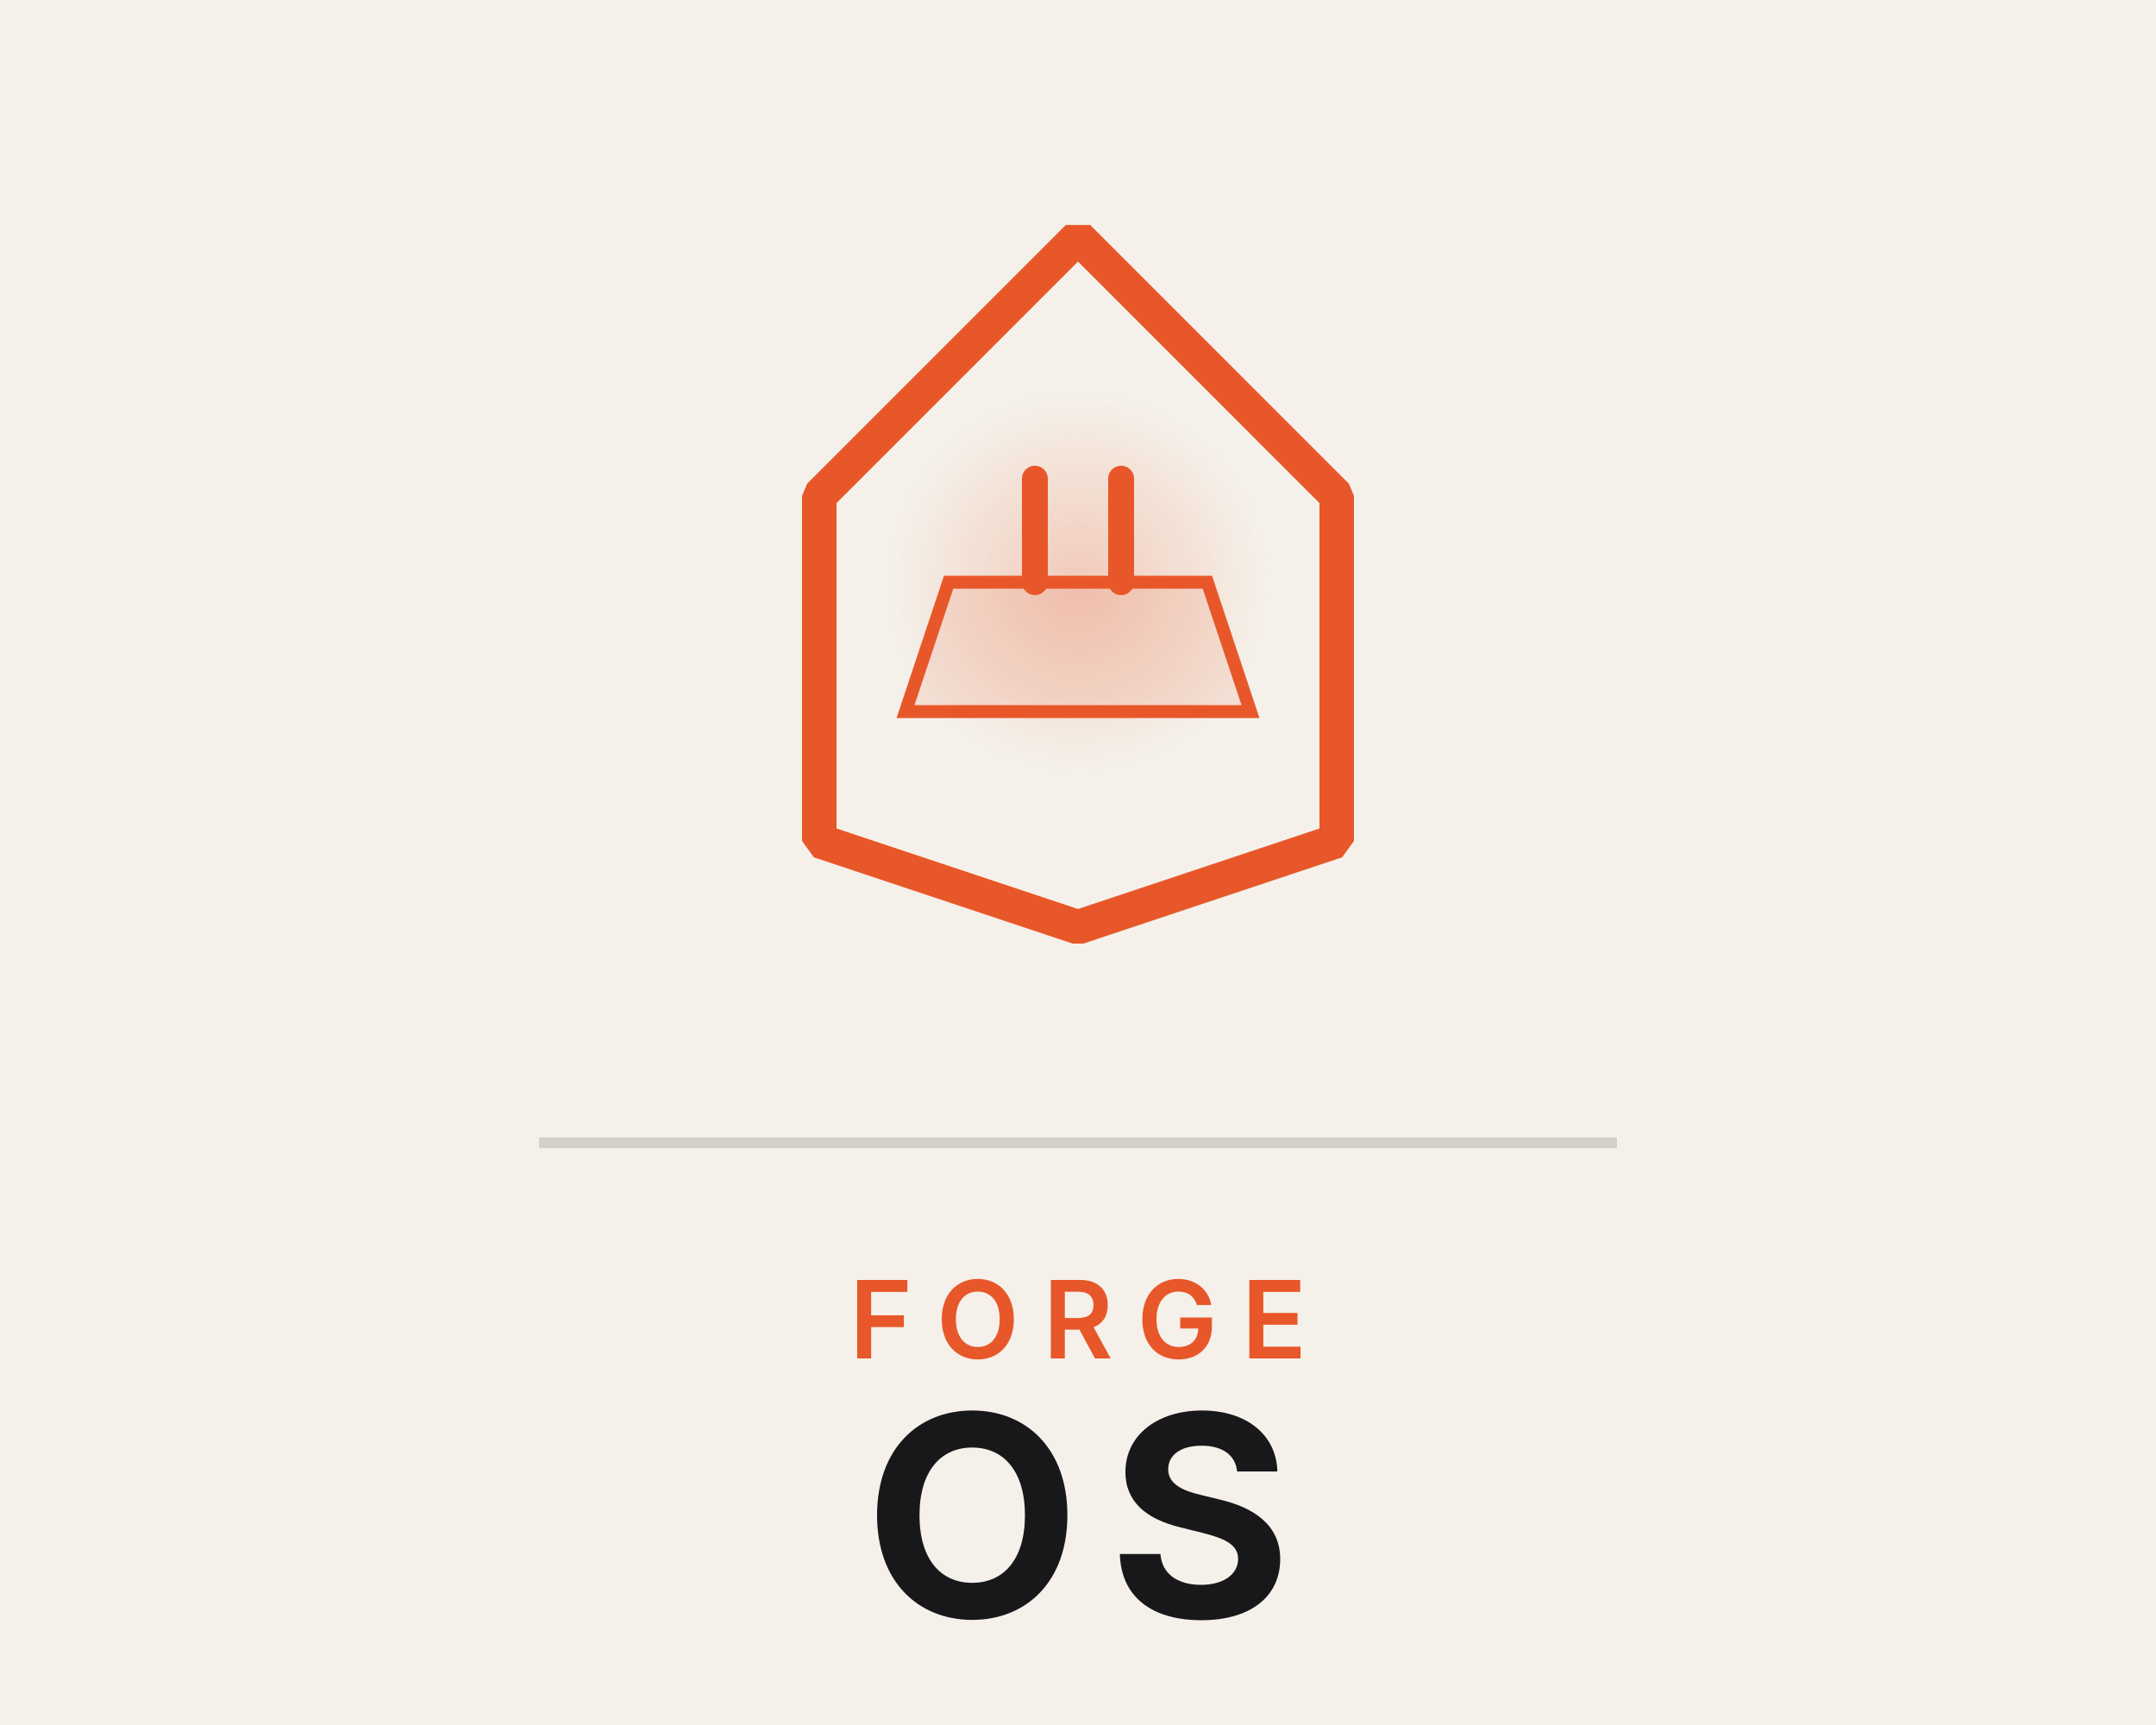
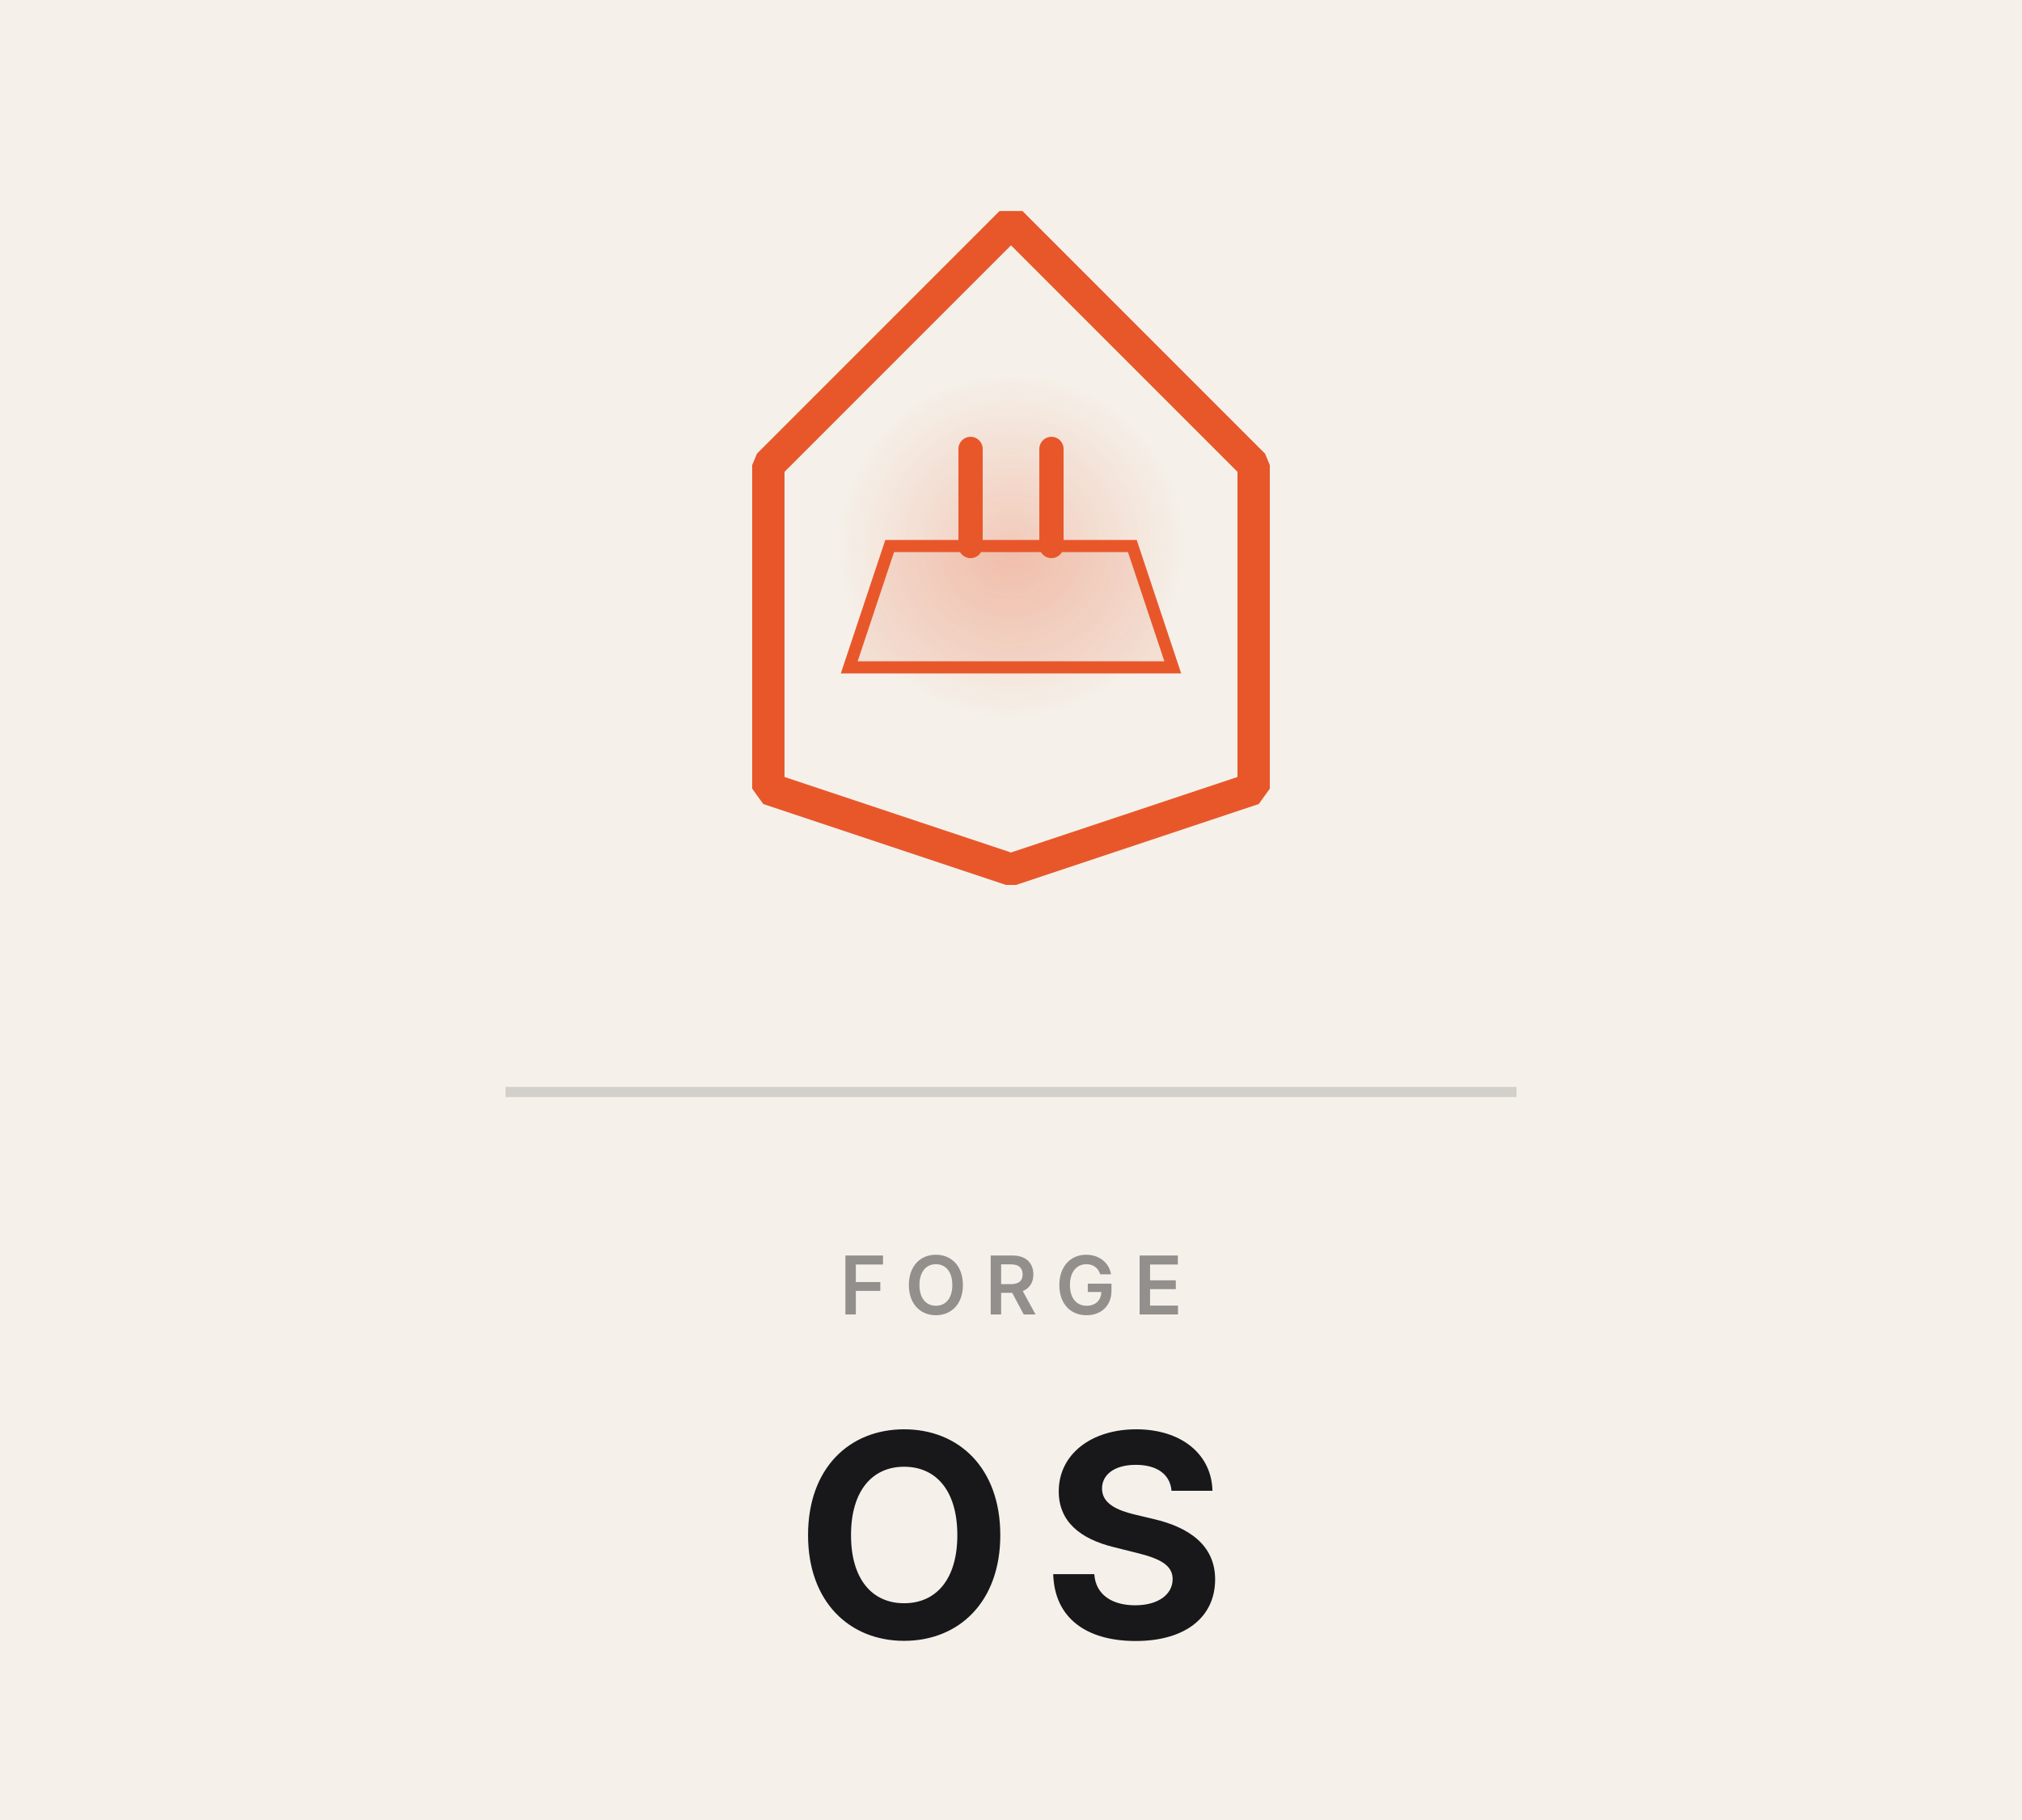
- <svg xmlns="http://www.w3.org/2000/svg" viewBox="0 0 200 160" fill="none">
-   <rect width="200" height="160" fill="#F5F1EA" />
+ <svg xmlns="http://www.w3.org/2000/svg" viewBox="0 0 200 180" fill="none">
+   <rect width="200" height="180" fill="#F5F1EA" />
  <defs>
    <radialGradient id="glow-sl" cx="50%" cy="50%" r="50%">
      <stop offset="0%" stop-color="#E8572A" stop-opacity="0.25" />
      <stop offset="100%" stop-color="#E8572A" stop-opacity="0" />
    </radialGradient>
  </defs>
  <g transform="translate(60,14) scale(0.8)">
    <circle cx="50" cy="50" r="22" fill="url(#glow-sl)" />
    <path d="M50 10L80 40V80L50 90L20 80V40L50 10Z" stroke="#E8572A" stroke-width="4" stroke-linejoin="bevel" />
    <path d="M35 50H65L70 65H30L35 50Z" fill="#E8572A" opacity="0.12" />
    <path d="M35 50H65L70 65H30L35 50Z" stroke="#E8572A" stroke-width="1.5" />
    <line x1="45" y1="38" x2="45" y2="50" stroke="#E8572A" stroke-width="3" stroke-linecap="round" />
    <line x1="55" y1="38" x2="55" y2="50" stroke="#E8572A" stroke-width="3" stroke-linecap="round" />
  </g>
-   <line x1="50" y1="106" x2="150" y2="106" stroke="#18181b" stroke-opacity="0.15" stroke-width="1" />
-   <text x="100" y="126" font-family="Inter, -apple-system, BlinkMacSystemFont, 'Segoe UI', sans-serif" font-size="10" font-weight="600" letter-spacing="0.22em" fill="#E8572A" text-anchor="middle">FORGE</text>
-   <text x="100" y="150" font-family="Inter, -apple-system, BlinkMacSystemFont, 'Segoe UI', sans-serif" font-size="26" font-weight="700" letter-spacing="0.1em" fill="#18181b" text-anchor="middle">OS</text>
+   <line x1="50" y1="108" x2="150" y2="108" stroke="#18181b" stroke-opacity="0.15" stroke-width="1" />
+   <text x="100" y="130" font-family="Inter, -apple-system, BlinkMacSystemFont, 'Segoe UI', sans-serif" font-size="8" font-weight="600" letter-spacing="0.22em" fill="#18181b" opacity="0.45" text-anchor="middle">FORGE</text>
+   <text x="100" y="162" font-family="Inter, -apple-system, BlinkMacSystemFont, 'Segoe UI', sans-serif" font-size="28" font-weight="700" letter-spacing="0.1em" fill="#18181b" text-anchor="middle">OS</text>
</svg>
